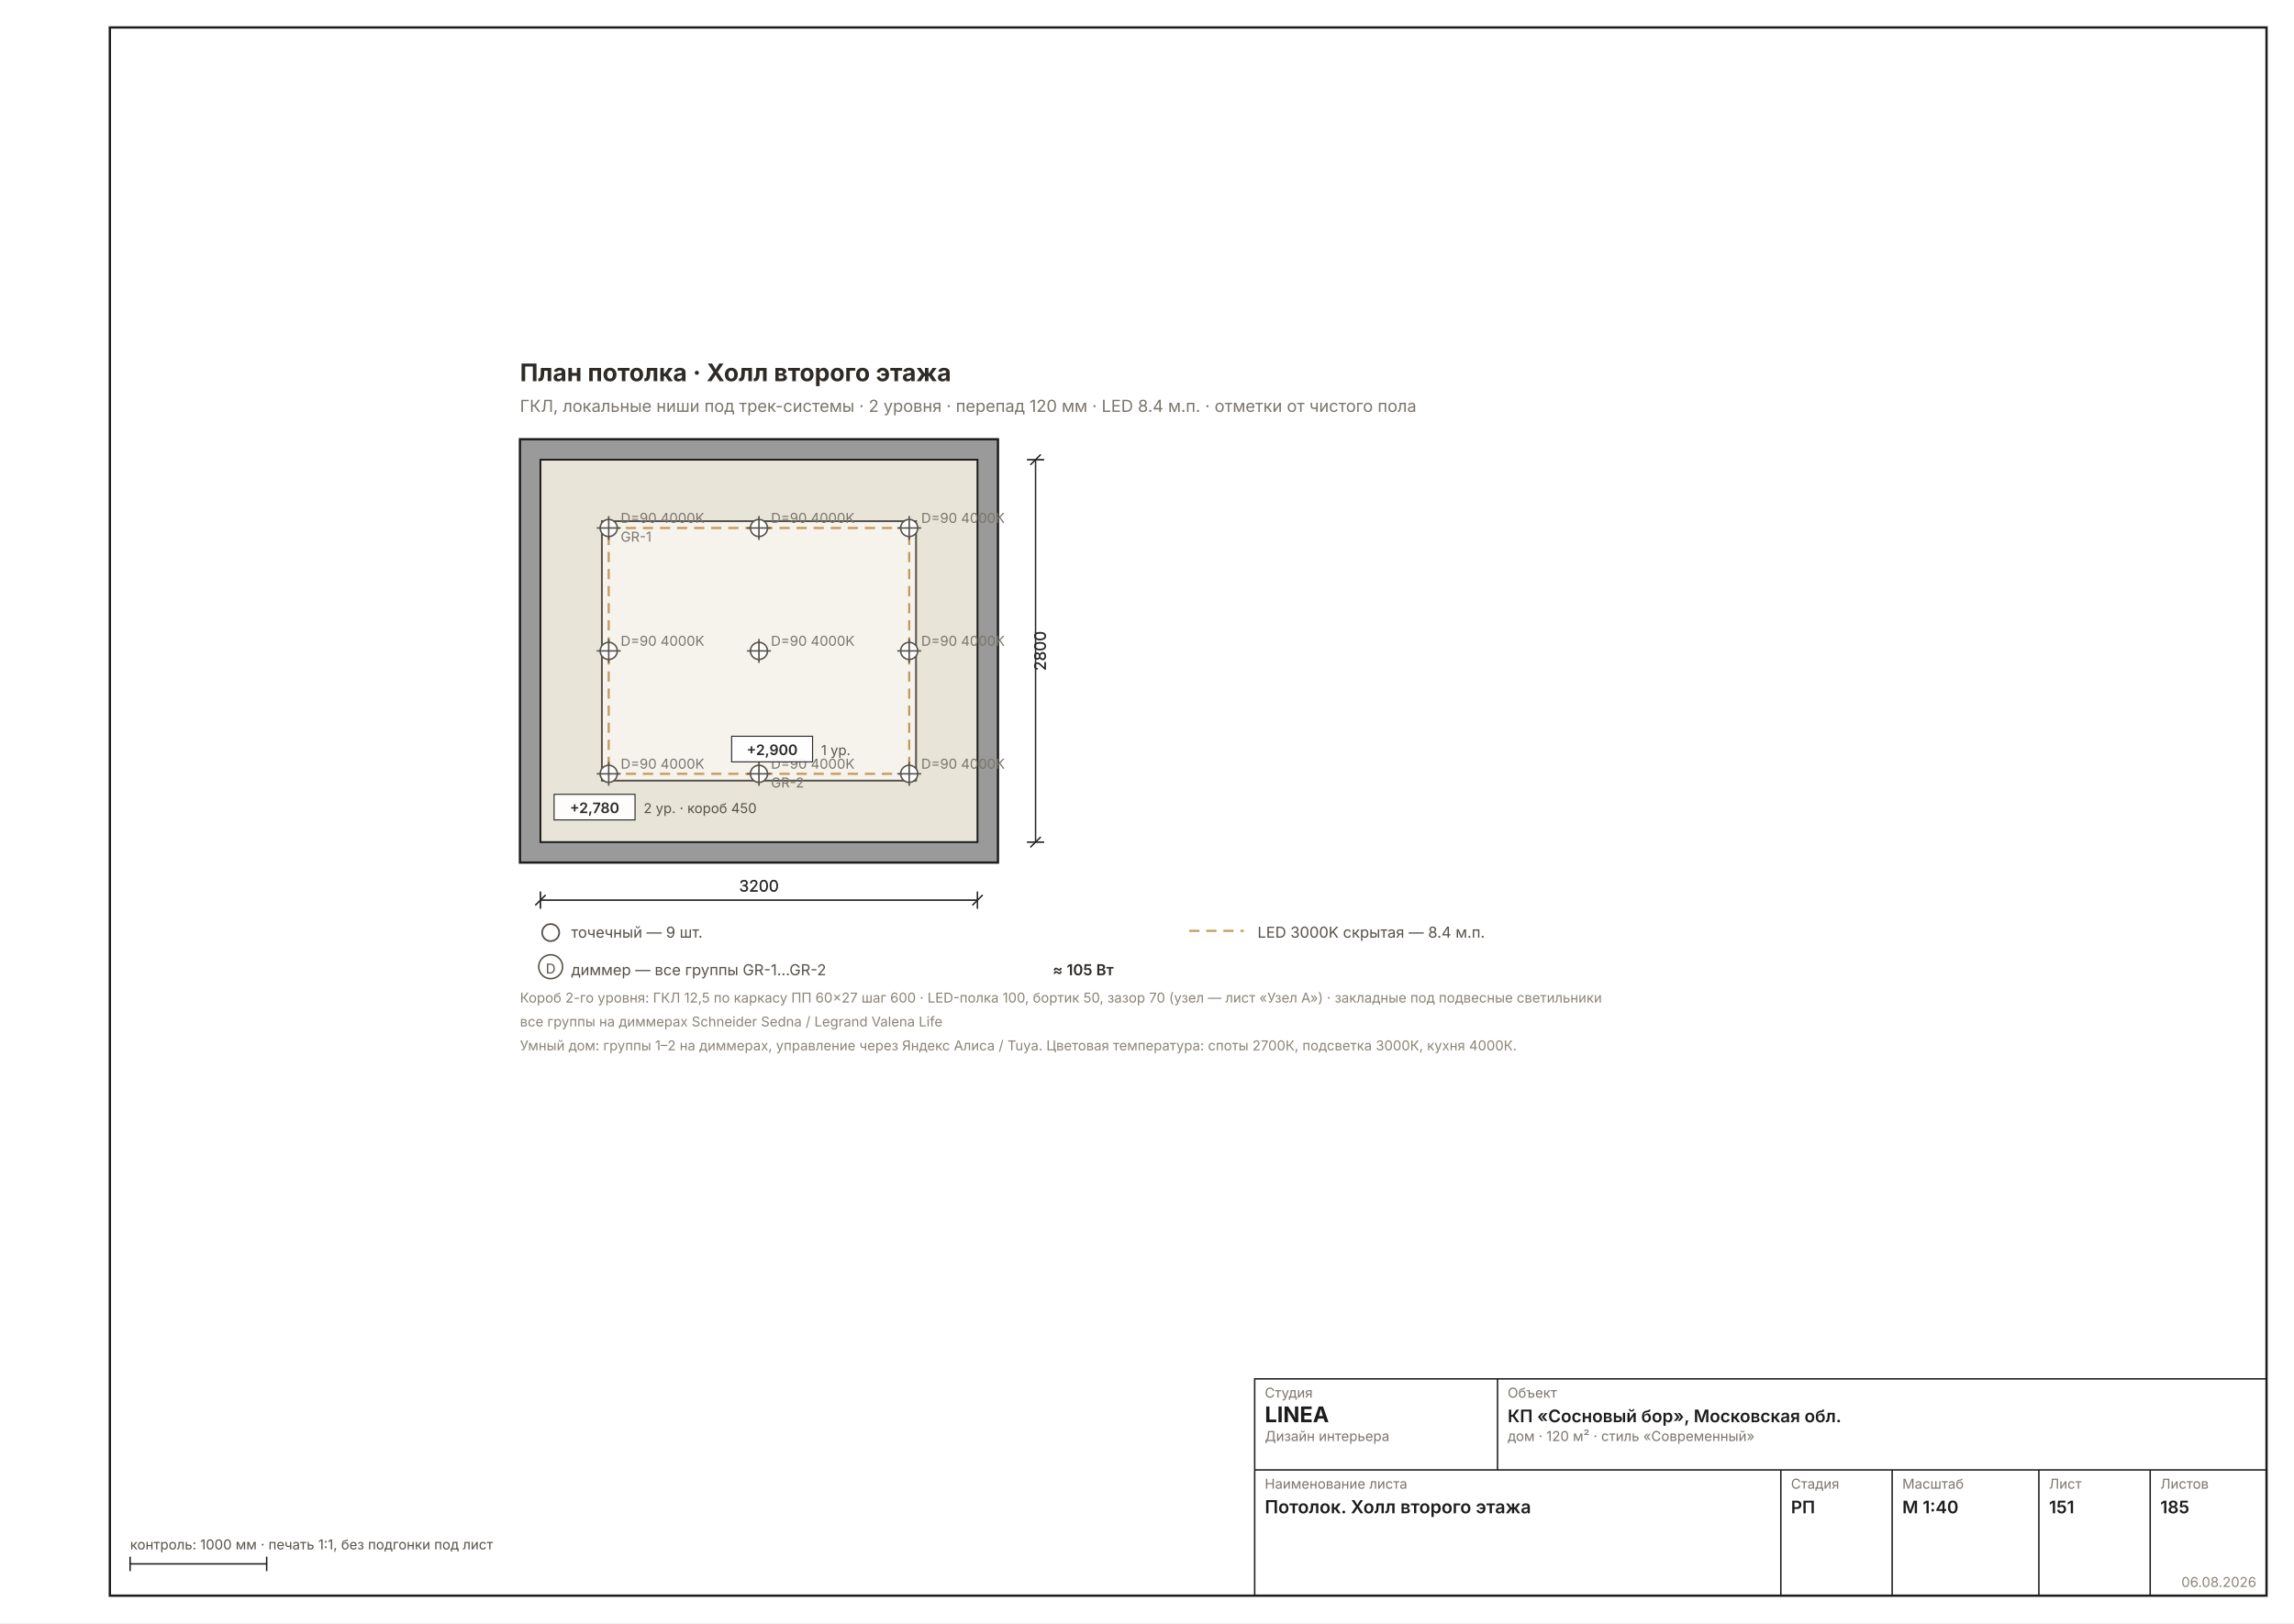
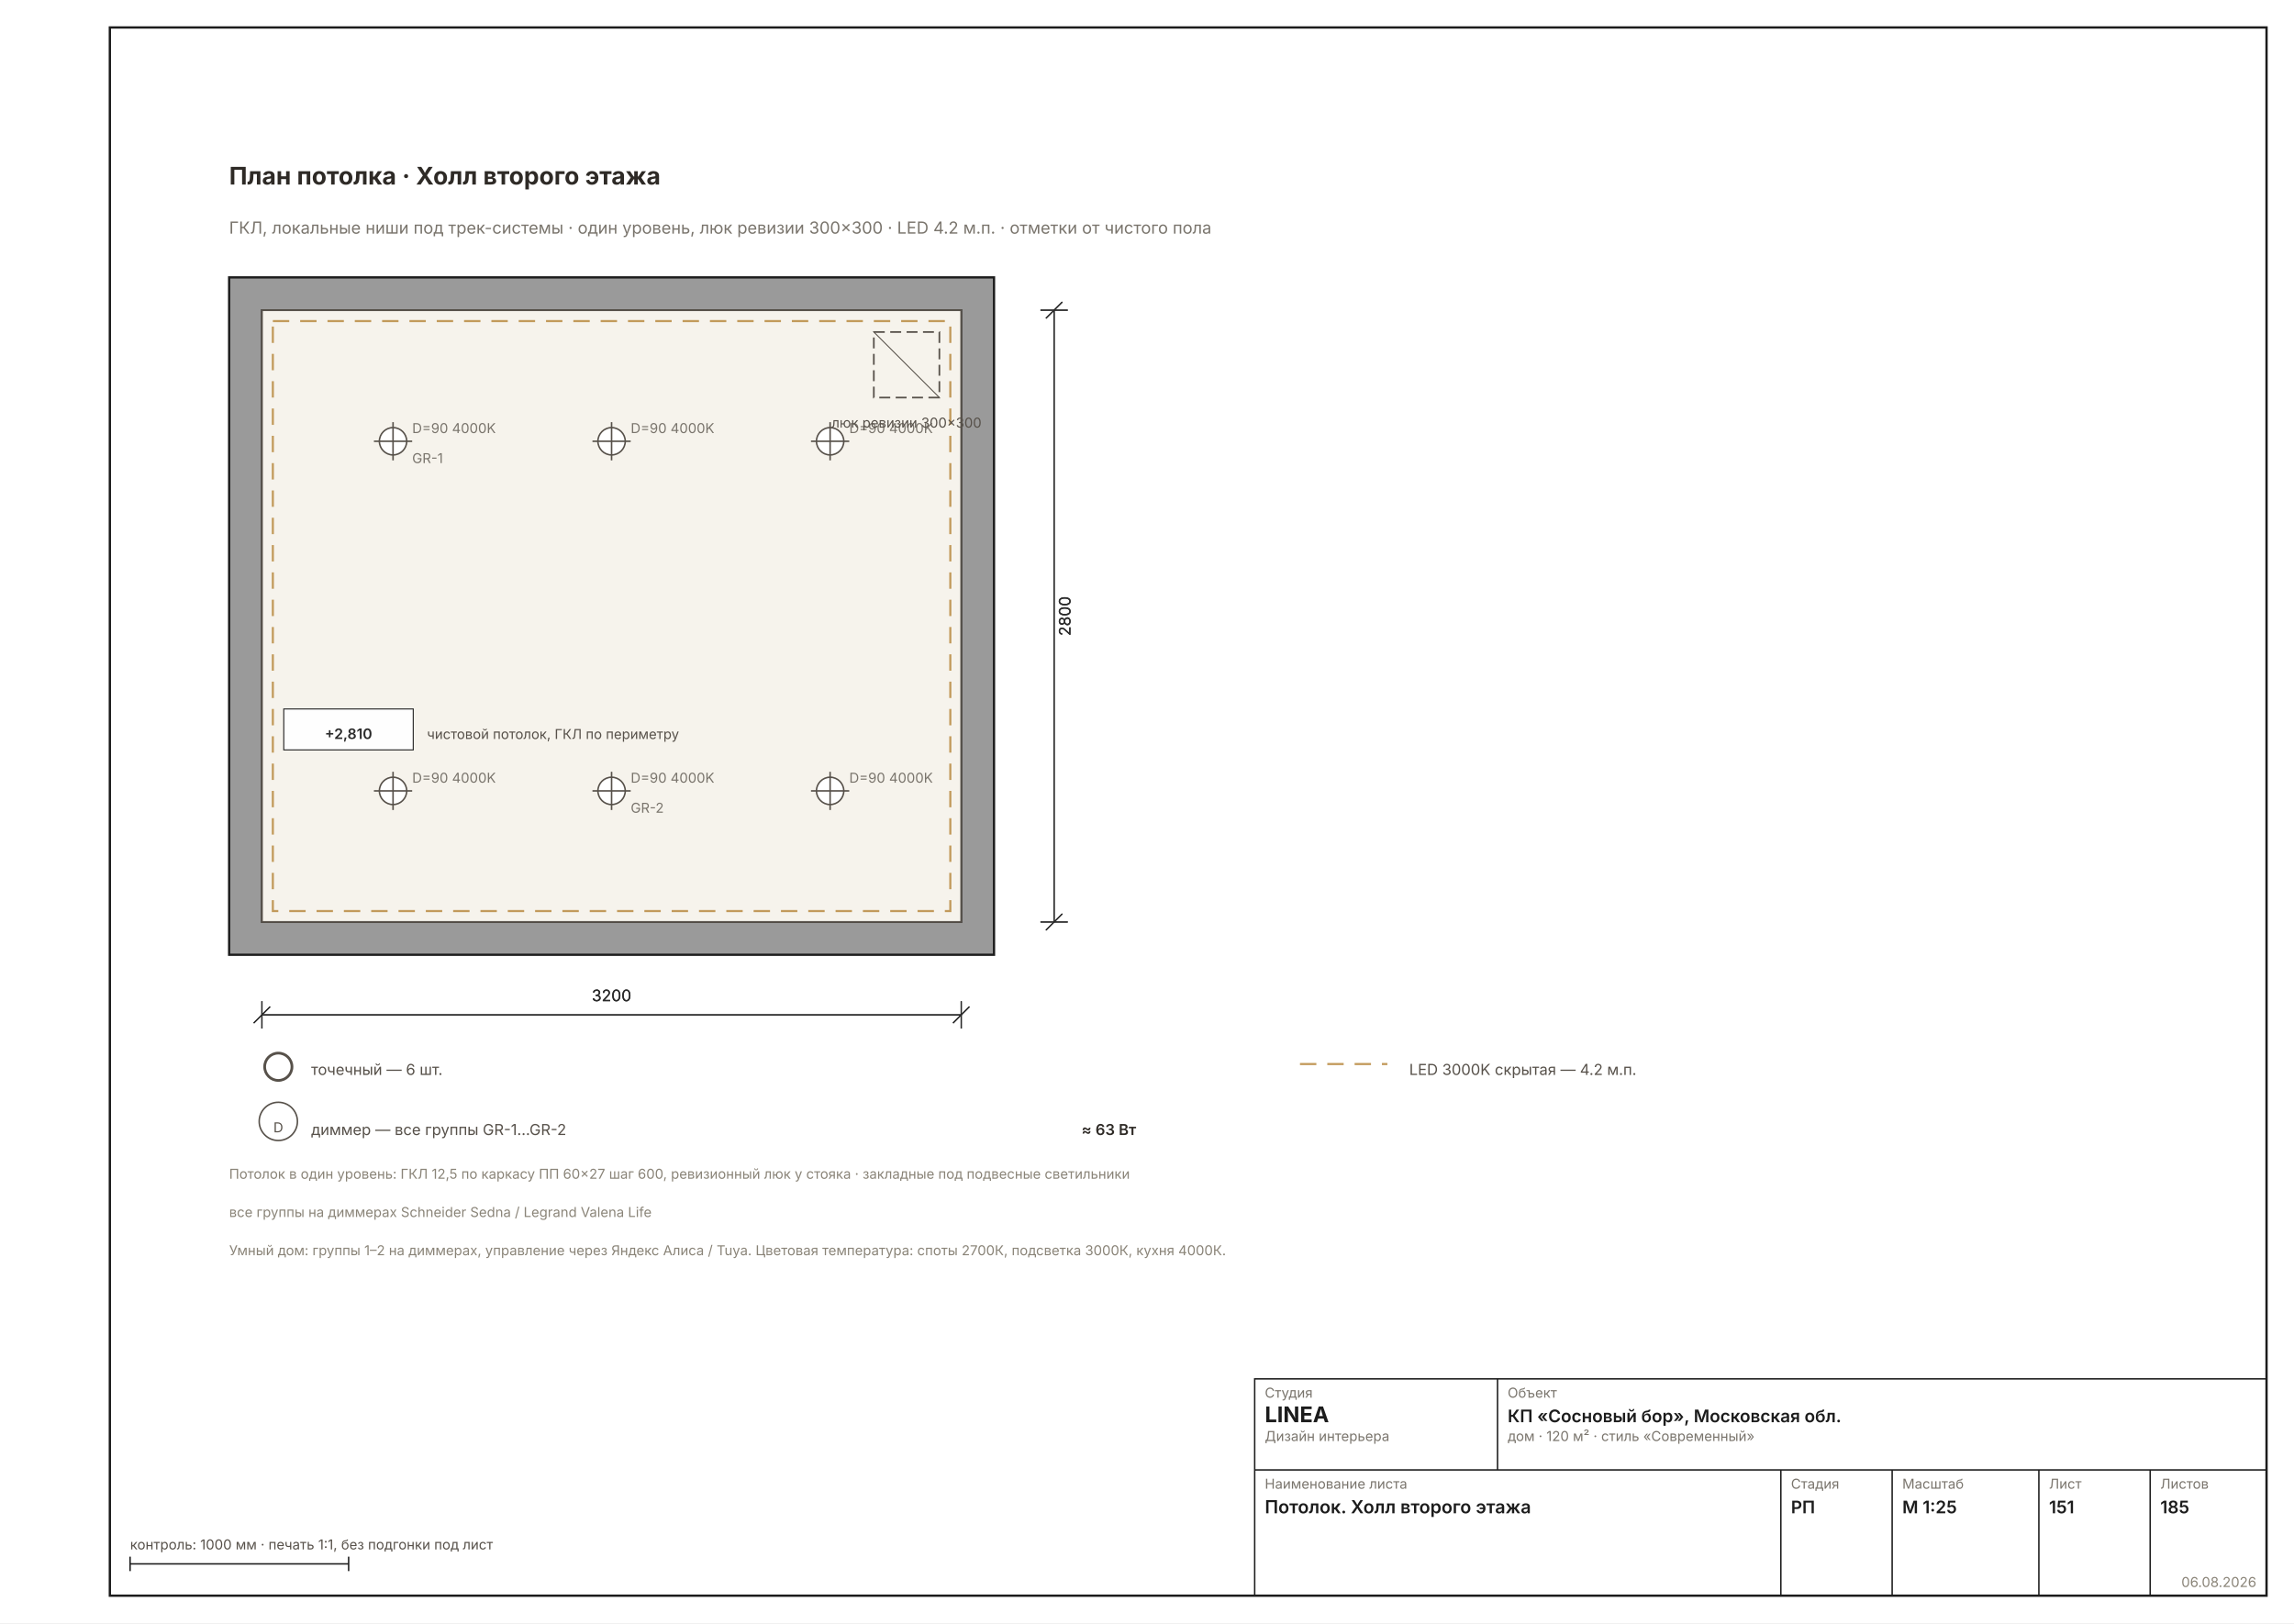
- <svg xmlns="http://www.w3.org/2000/svg" width="1587" height="1123" viewBox="0 0 1587 1123" font-family="Inter, &quot;Helvetica Neue&quot;, Arial, sans-serif" data-sheet="ceiling-room" data-scale="1:40">
+ <svg xmlns="http://www.w3.org/2000/svg" width="1587" height="1123" viewBox="0 0 1587 1123" font-family="Inter, &quot;Helvetica Neue&quot;, Arial, sans-serif" data-sheet="ceiling-room" data-scale="1:25">
  <rect width="1587" height="1123" fill="#FFFFFF" />
  <rect x="76" y="19" width="1492" height="1085" fill="none" stroke="#1C1C1C" stroke-width="1.6" />
-   <g transform="translate(267.5759 211.7604) scale(1.1811)">
+   <g transform="translate(11.11824 44.5072) scale(1.8898)">
    <defs>
      <pattern id="rh151" width="7" height="7" patternUnits="userSpaceOnUse" patternTransform="rotate(45)">
        <rect width="7" height="7" fill="#9A9A9A" />
-         <line x1="0" y1="0" x2="0" y2="7" stroke="#6E6E6E" stroke-width="1.78" />
+         <line x1="0" y1="0" x2="0" y2="7" stroke="#6E6E6E" stroke-width="1.11" />
      </pattern>
    </defs>
-     <rect x="78" y="78" width="280" height="248" fill="#9A9A9A" stroke="#1C1C1C" stroke-width="1.33" />
-     <rect x="90" y="90" width="256" height="224" fill="#E9E4D8" stroke="#1C1C1C" stroke-width="1.07" />
-     <rect x="126" y="126" width="184" height="152" fill="#F6F3EC" stroke="#57514A" stroke-width="1.07" />
-     <rect x="130" y="130" width="176" height="144" fill="none" stroke="#C29A5B" stroke-width="1.24" stroke-dasharray="6 4" />
-     <g stroke="#57514A" stroke-width="0.89">
-       <circle cx="130" cy="130" r="5" fill="#FFF" />
-       <line x1="123" y1="130" x2="137" y2="130" />
-       <line x1="130" y1="123" x2="130" y2="137" />
+     <rect x="78" y="78" width="280" height="248" fill="#9A9A9A" stroke="#1C1C1C" stroke-width="0.83" />
+     <rect x="90" y="90" width="256" height="224" fill="#E9E4D8" stroke="#1C1C1C" stroke-width="0.67" />
+     <rect x="90" y="90" width="256" height="224" fill="#F6F3EC" stroke="#57514A" stroke-width="0.67" />
+     <rect x="94" y="94" width="248" height="216" fill="none" stroke="#C29A5B" stroke-width="0.78" stroke-dasharray="6 4" />
+     <g stroke="#57514A" stroke-width="0.56">
+       <circle cx="138" cy="138" r="5" fill="#FFF" />
+       <line x1="131" y1="138" x2="145" y2="138" />
+       <line x1="138" y1="131" x2="138" y2="145" />
    </g>
-     <text x="137" y="127" font-size="8.00" fill="#7A756D">D=90 4000K</text>
-     <text x="137" y="138" font-size="8.00" fill="#7A756D">GR-1</text>
-     <g stroke="#57514A" stroke-width="0.89">
-       <circle cx="130" cy="202" r="5" fill="#FFF" />
-       <line x1="123" y1="202" x2="137" y2="202" />
-       <line x1="130" y1="195" x2="130" y2="209" />
+     <text x="145" y="135" font-size="5.00" fill="#7A756D">D=90 4000K</text>
+     <text x="145" y="146" font-size="5.00" fill="#7A756D">GR-1</text>
+     <g stroke="#57514A" stroke-width="0.56">
+       <circle cx="138" cy="266" r="5" fill="#FFF" />
+       <line x1="131" y1="266" x2="145" y2="266" />
+       <line x1="138" y1="259" x2="138" y2="273" />
    </g>
-     <text x="137" y="199" font-size="8.00" fill="#7A756D">D=90 4000K</text>
-     <g stroke="#57514A" stroke-width="0.89">
-       <circle cx="130" cy="274" r="5" fill="#FFF" />
-       <line x1="123" y1="274" x2="137" y2="274" />
-       <line x1="130" y1="267" x2="130" y2="281" />
+     <text x="145" y="263" font-size="5.00" fill="#7A756D">D=90 4000K</text>
+     <g stroke="#57514A" stroke-width="0.56">
+       <circle cx="218" cy="138" r="5" fill="#FFF" />
+       <line x1="211" y1="138" x2="225" y2="138" />
+       <line x1="218" y1="131" x2="218" y2="145" />
    </g>
-     <text x="137" y="271" font-size="8.00" fill="#7A756D">D=90 4000K</text>
-     <g stroke="#57514A" stroke-width="0.89">
-       <circle cx="218" cy="130" r="5" fill="#FFF" />
-       <line x1="211" y1="130" x2="225" y2="130" />
-       <line x1="218" y1="123" x2="218" y2="137" />
+     <text x="225" y="135" font-size="5.00" fill="#7A756D">D=90 4000K</text>
+     <g stroke="#57514A" stroke-width="0.56">
+       <circle cx="218" cy="266" r="5" fill="#FFF" />
+       <line x1="211" y1="266" x2="225" y2="266" />
+       <line x1="218" y1="259" x2="218" y2="273" />
    </g>
-     <text x="225" y="127" font-size="8.00" fill="#7A756D">D=90 4000K</text>
-     <g stroke="#57514A" stroke-width="0.89">
-       <circle cx="218" cy="202" r="5" fill="#FFF" />
-       <line x1="211" y1="202" x2="225" y2="202" />
-       <line x1="218" y1="195" x2="218" y2="209" />
+     <text x="225" y="263" font-size="5.00" fill="#7A756D">D=90 4000K</text>
+     <text x="225" y="274" font-size="5.00" fill="#7A756D">GR-2</text>
+     <g stroke="#57514A" stroke-width="0.56">
+       <circle cx="298" cy="138" r="5" fill="#FFF" />
+       <line x1="291" y1="138" x2="305" y2="138" />
+       <line x1="298" y1="131" x2="298" y2="145" />
    </g>
-     <text x="225" y="199" font-size="8.00" fill="#7A756D">D=90 4000K</text>
-     <g stroke="#57514A" stroke-width="0.89">
-       <circle cx="218" cy="274" r="5" fill="#FFF" />
-       <line x1="211" y1="274" x2="225" y2="274" />
-       <line x1="218" y1="267" x2="218" y2="281" />
+     <text x="305" y="135" font-size="5.00" fill="#7A756D">D=90 4000K</text>
+     <g stroke="#57514A" stroke-width="0.56">
+       <circle cx="298" cy="266" r="5" fill="#FFF" />
+       <line x1="291" y1="266" x2="305" y2="266" />
+       <line x1="298" y1="259" x2="298" y2="273" />
    </g>
-     <text x="225" y="271" font-size="8.00" fill="#7A756D">D=90 4000K</text>
-     <text x="225" y="282" font-size="8.00" fill="#7A756D">GR-2</text>
-     <g stroke="#57514A" stroke-width="0.89">
-       <circle cx="306" cy="130" r="5" fill="#FFF" />
-       <line x1="299" y1="130" x2="313" y2="130" />
-       <line x1="306" y1="123" x2="306" y2="137" />
-     </g>
-     <text x="313" y="127" font-size="8.00" fill="#7A756D">D=90 4000K</text>
-     <g stroke="#57514A" stroke-width="0.89">
-       <circle cx="306" cy="202" r="5" fill="#FFF" />
-       <line x1="299" y1="202" x2="313" y2="202" />
-       <line x1="306" y1="195" x2="306" y2="209" />
-     </g>
-     <text x="313" y="199" font-size="8.00" fill="#7A756D">D=90 4000K</text>
-     <g stroke="#57514A" stroke-width="0.89">
-       <circle cx="306" cy="274" r="5" fill="#FFF" />
-       <line x1="299" y1="274" x2="313" y2="274" />
-       <line x1="306" y1="267" x2="306" y2="281" />
-     </g>
-     <text x="313" y="271" font-size="8.00" fill="#7A756D">D=90 4000K</text>
+     <text x="305" y="263" font-size="5.00" fill="#7A756D">D=90 4000K</text>
    <g data-el="chain">
-       <g data-el="dim" stroke="#2A2A2A" stroke-width="0.71" fill="none">
+       <g data-el="dim" stroke="#2A2A2A" stroke-width="0.44" fill="none">
        <line x1="90" y1="348" x2="346" y2="348" />
        <line x1="90" y1="343" x2="90" y2="353" />
        <line x1="346" y1="343" x2="346" y2="353" />
        <line x1="87" y1="351" x2="93" y2="345" />
        <line x1="343" y1="351" x2="349" y2="345" />
      </g>
-       <text x="218" y="343" font-size="9.33" fill="#2A2A2A" text-anchor="middle">3200</text>
+       <text x="218" y="343" font-size="5.83" fill="#2A2A2A" text-anchor="middle">3200</text>
    </g>
    <g data-el="chain">
-       <g data-el="dim" stroke="#2A2A2A" stroke-width="0.71" fill="none">
+       <g data-el="dim" stroke="#2A2A2A" stroke-width="0.44" fill="none">
        <line x1="380" y1="90" x2="380" y2="314" />
        <line x1="375" y1="90" x2="385" y2="90" />
        <line x1="375" y1="314" x2="385" y2="314" />
        <line x1="377" y1="93" x2="383" y2="87" />
        <line x1="377" y1="317" x2="383" y2="311" />
      </g>
-       <text x="386" y="202" font-size="9.33" fill="#2A2A2A" transform="rotate(-90 386 202)" text-anchor="middle">2800</text>
+       <text x="386" y="202" font-size="5.83" fill="#2A2A2A" transform="rotate(-90 386 202)" text-anchor="middle">2800</text>
    </g>
+     <rect x="314" y="98" width="24" height="24" fill="none" stroke="#57514A" stroke-width="0.61" stroke-dasharray="4 2" />
+     <line x1="314" y1="98" x2="338" y2="122" stroke="#57514A" stroke-width="0.36" />
+     <text x="326" y="133" font-size="5.00" fill="#57514A" text-anchor="middle">люк ревизии 300×300</text>
    <g data-el="level">
-       <rect x="98" y="286" width="47.4" height="15" fill="#FFFFFFEE" stroke="#2A2A2A" stroke-width="0.62" />
-       <text x="121.7" y="297" font-size="8.45" font-weight="600" fill="#2A2A2A" text-anchor="middle">+2,780</text>
+       <rect x="98" y="236" width="47.4" height="15" fill="#FFFFFFEE" stroke="#2A2A2A" stroke-width="0.39" />
+       <text x="121.7" y="247" font-size="5.28" font-weight="600" fill="#2A2A2A" text-anchor="middle">+2,810</text>
    </g>
-     <text x="150.4" y="297" font-size="8.00" fill="#57514A">2 ур. · короб 450</text>
-     <g font-size="8.89" fill="#2E2A26" />
-     <g data-el="level">
-       <rect x="202" y="252" width="47.4" height="15" fill="#FFFFFFEE" stroke="#2A2A2A" stroke-width="0.62" />
-       <text x="225.7" y="263" font-size="8.45" font-weight="600" fill="#2A2A2A" text-anchor="middle">+2,900</text>
-     </g>
-     <text x="254.4" y="263" font-size="8.00" fill="#57514A">1 ур.</text>
-     <text x="78" y="44" font-size="14.22" font-weight="700" fill="#2E2A26">План потолка · Холл второго этажа</text>
-     <text x="78" y="62" font-size="9.78" fill="#7A756D">ГКЛ, локальные ниши под трек-системы · 2 уровня · перепад 120 мм · LED 8.4 м.п. · отметки от чистого пола</text>
-     <g data-el="dim" stroke="#2A2A2A" stroke-width="0.71" fill="none">
+     <text x="150.4" y="247" font-size="5.00" fill="#57514A">чистовой потолок, ГКЛ по периметру</text>
+     <g font-size="5.56" fill="#2E2A26" />
+     <text x="78" y="44" font-size="8.89" font-weight="700" fill="#2E2A26">План потолка · Холл второго этажа</text>
+     <text x="78" y="62" font-size="6.11" fill="#7A756D">ГКЛ, локальные ниши под трек-системы · один уровень, люк ревизии 300×300 · LED 4.2 м.п. · отметки от чистого пола</text>
+     <g data-el="dim" stroke="#2A2A2A" stroke-width="0.44" fill="none">
      <line x1="90" y1="348" x2="346" y2="348" />
      <line x1="90" y1="343" x2="90" y2="353" />
      <line x1="346" y1="343" x2="346" y2="353" />
      <line x1="87" y1="351" x2="93" y2="345" />
      <line x1="343" y1="351" x2="349" y2="345" />
    </g>
-     <text x="218" y="343" font-size="9.33" fill="#2A2A2A" text-anchor="middle">3200</text>
-     <g data-el="dim" stroke="#2A2A2A" stroke-width="0.71" fill="none">
+     <text x="218" y="343" font-size="5.83" fill="#2A2A2A" text-anchor="middle">3200</text>
+     <g data-el="dim" stroke="#2A2A2A" stroke-width="0.44" fill="none">
      <line x1="380" y1="90" x2="380" y2="314" />
      <line x1="375" y1="90" x2="385" y2="90" />
      <line x1="375" y1="314" x2="385" y2="314" />
      <line x1="377" y1="93" x2="383" y2="87" />
      <line x1="377" y1="317" x2="383" y2="311" />
    </g>
-     <text x="386" y="202" font-size="9.33" fill="#2A2A2A" transform="rotate(-90 386 202)" text-anchor="middle">2800</text>
-     <g font-size="8.89" fill="#57514A">
+     <text x="386" y="202" font-size="5.83" fill="#2A2A2A" transform="rotate(-90 386 202)" text-anchor="middle">2800</text>
+     <g font-size="5.56" fill="#57514A">
      <circle cx="96" cy="367" r="5" fill="#FFF" stroke="#57514A" />
-       <text x="108" y="370">точечный — 9 шт.</text>
-       <line x1="470" y1="366" x2="502" y2="366" stroke="#C29A5B" stroke-width="1.24" stroke-dasharray="6 4" />
-       <text x="510" y="370">LED 3000K скрытая — 8.4 м.п.</text>
-       <circle cx="96" cy="387" r="7" fill="none" stroke="#57514A" stroke-width="0.89" />
-       <text x="96" y="391" font-size="8.00" text-anchor="middle" fill="#57514A">D</text>
+       <text x="108" y="370">точечный — 6 шт.</text>
+       <line x1="470" y1="366" x2="502" y2="366" stroke="#C29A5B" stroke-width="0.78" stroke-dasharray="6 4" />
+       <text x="510" y="370">LED 3000K скрытая — 4.2 м.п.</text>
+       <circle cx="96" cy="387" r="7" fill="none" stroke="#57514A" stroke-width="0.56" />
+       <text x="96" y="391" font-size="5.00" text-anchor="middle" fill="#57514A">D</text>
      <text x="108" y="392">диммер — все группы GR-1…GR-2</text>
-       <text x="390" y="392" font-weight="600" fill="#2E2A26">≈ 105 Вт</text>
+       <text x="390" y="392" font-weight="600" fill="#2E2A26">≈ 63 Вт</text>
    </g>
-     <text x="78" y="408" font-size="8.00" fill="#8A8478">Короб 2-го уровня: ГКЛ 12,5 по каркасу ПП 60×27 шаг 600 · LED-полка 100, бортик 50, зазор 70 (узел — лист «Узел А») · закладные под подвесные светильники</text>
-     <text x="78" y="422" font-size="8.00" fill="#8A8478">все группы на диммерах Schneider Sedna / Legrand Valena Life</text>
-     <text x="78" y="436" font-size="8.00" fill="#8A8478">Умный дом: группы 1–2 на диммерах, управление через Яндекс Алиса / Tuya. Цветовая температура: споты 2700К, подсветка 3000К, кухня 4000К.</text>
+     <text x="78" y="408" font-size="5.00" fill="#8A8478">Потолок в один уровень: ГКЛ 12,5 по каркасу ПП 60×27 шаг 600, ревизионный люк у стояка · закладные под подвесные светильники</text>
+     <text x="78" y="422" font-size="5.00" fill="#8A8478">все группы на диммерах Schneider Sedna / Legrand Valena Life</text>
+     <text x="78" y="436" font-size="5.00" fill="#8A8478">Умный дом: группы 1–2 на диммерах, управление через Яндекс Алиса / Tuya. Цветовая температура: споты 2700К, подсветка 3000К, кухня 4000К.</text>
  </g>
  <g data-el="stamp" stroke="#1C1C1C" stroke-width="1" fill="none">
    <rect x="868" y="954" width="700" height="150" />
    <line x1="868" y1="1017" x2="1568" y2="1017" />
    <line x1="1036" y1="954" x2="1036" y2="1017" />
    <line x1="1232" y1="1017" x2="1232" y2="1104" />
    <line x1="1309" y1="1017" x2="1309" y2="1104" />
    <line x1="1410.5" y1="1017" x2="1410.5" y2="1104" />
    <line x1="1487.5" y1="1017" x2="1487.5" y2="1104" />
  </g>
  <text x="875" y="967" font-size="9.5" fill="#7A756D">Студия</text>
  <text x="875" y="984" font-size="15" font-weight="700" fill="#1C1C1C">LINEA</text>
  <text x="875" y="997" font-size="9.5" fill="#7A756D">Дизайн интерьера</text>
  <text x="1043" y="967" font-size="9.5" fill="#7A756D">Объект</text>
  <text x="1043" y="984" font-size="12" font-weight="600" fill="#1C1C1C">КП «Сосновый бор», Московская обл.</text>
  <text x="1043" y="997" font-size="9.5" fill="#7A756D">дом · 120 м² · стиль «Современный»</text>
  <text x="875" y="1030" font-size="9.5" fill="#7A756D">Наименование листа</text>
  <text x="875" y="1047" font-size="12.5" font-weight="600" fill="#1C1C1C">Потолок. Холл второго этажа</text>
  <text x="1239" y="1030" font-size="9.5" fill="#7A756D">Стадия</text>
  <text x="1239" y="1047" font-size="12" font-weight="600" fill="#1C1C1C">РП</text>
  <text x="1316" y="1030" font-size="9.5" fill="#7A756D">Масштаб</text>
-   <text x="1316" y="1047" font-size="12" font-weight="600" fill="#1C1C1C">М 1:40</text>
+   <text x="1316" y="1047" font-size="12" font-weight="600" fill="#1C1C1C">М 1:25</text>
  <text x="1417.5" y="1030" font-size="9.5" fill="#7A756D">Лист</text>
  <text x="1417.5" y="1047" font-size="12" font-weight="600" fill="#1C1C1C">151</text>
  <text x="1494.5" y="1030" font-size="9.5" fill="#7A756D">Листов</text>
  <text x="1494.5" y="1047" font-size="12" font-weight="600" fill="#1C1C1C">185</text>
  <text x="1561" y="1098" font-size="9.5" fill="#8A8478" text-anchor="end">06.08.2026</text>
  <g stroke="#1C1C1C" stroke-width="1">
-     <line x1="90" y1="1082" x2="184.488" y2="1082" />
+     <line x1="90" y1="1082" x2="241.184" y2="1082" />
    <line x1="90" y1="1077" x2="90" y2="1087" />
-     <line x1="184.488" y1="1077" x2="184.488" y2="1087" />
+     <line x1="241.184" y1="1077" x2="241.184" y2="1087" />
  </g>
  <text x="90" y="1072" font-size="9.5" fill="#57514A">контроль: 1000 мм · печать 1:1, без подгонки под лист</text>
</svg>
